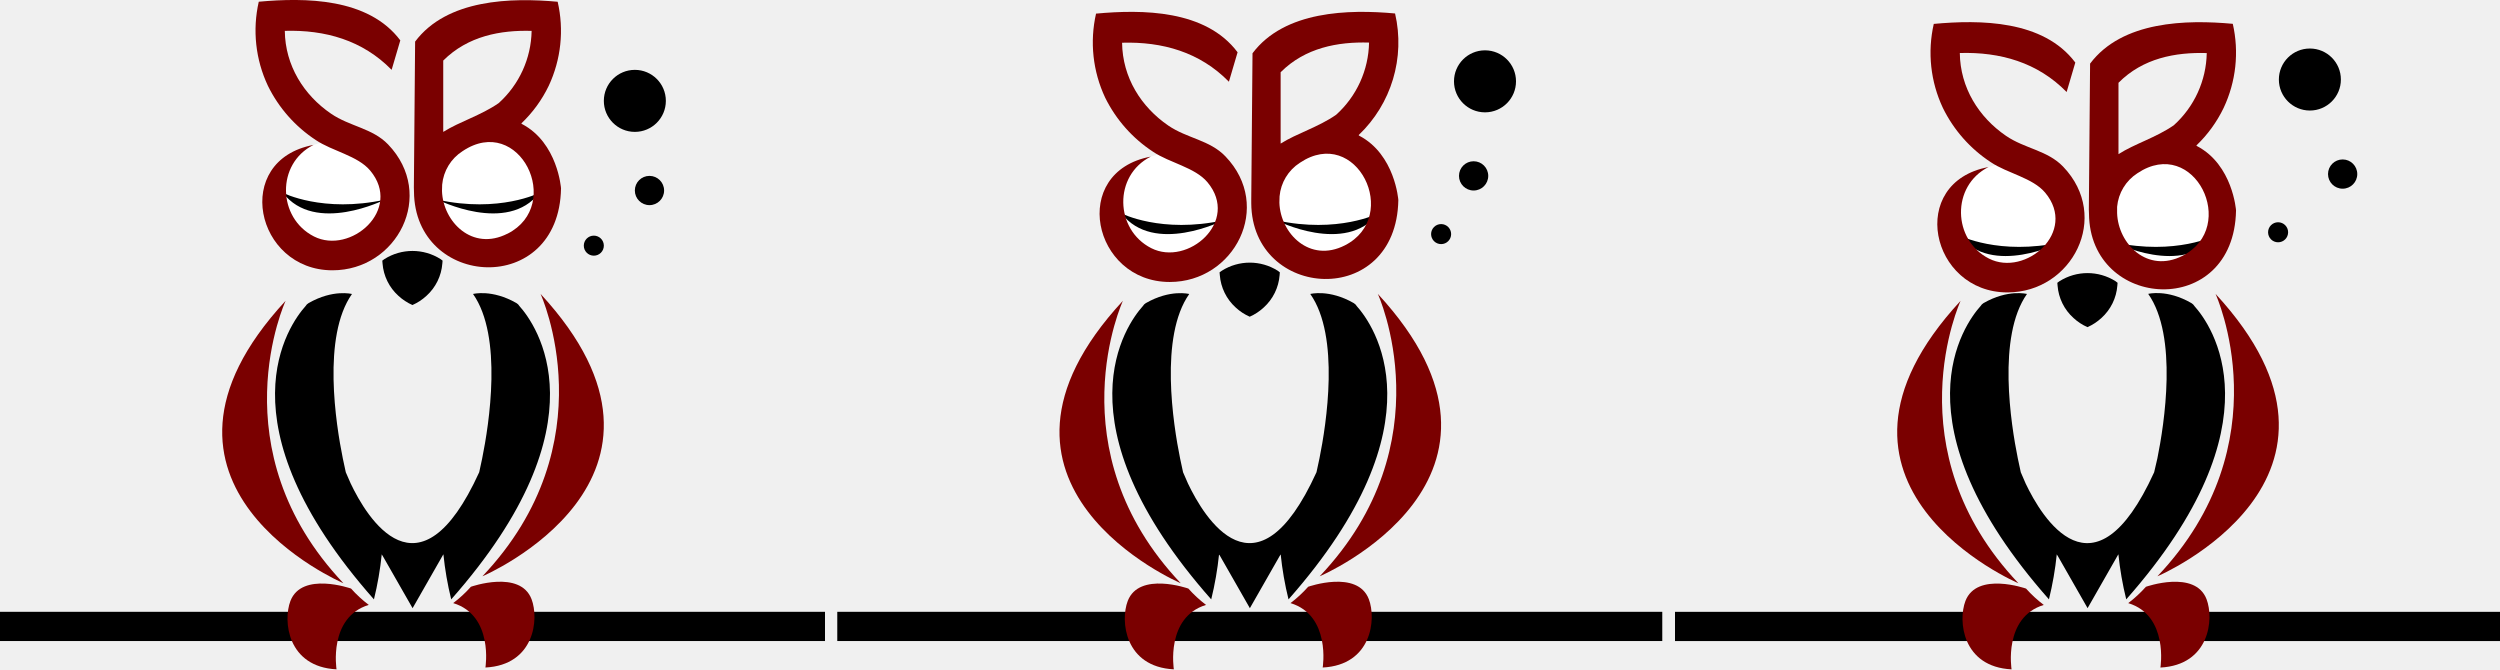
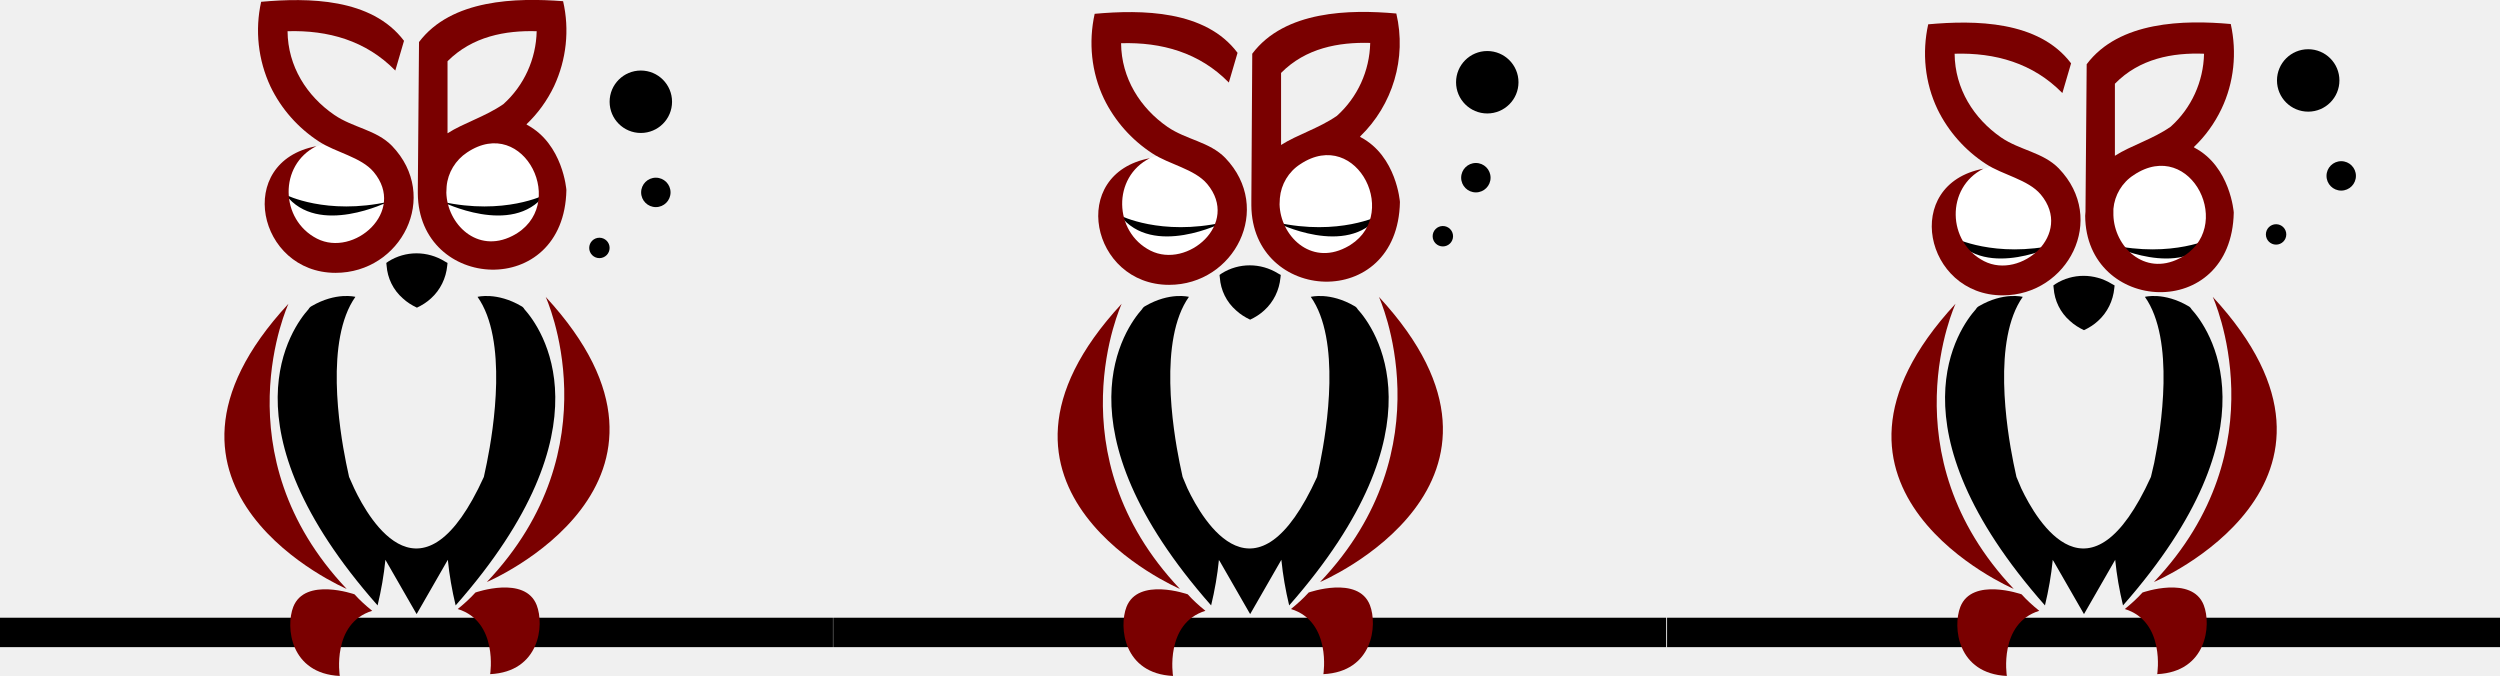
- <svg xmlns="http://www.w3.org/2000/svg" viewBox="0 0 840.91 225.15">
-   <defs>
-     <style>.cls-1{fill:#fff;}.cls-2{fill:#7a0000;}</style>
-   </defs>
+ <svg xmlns="http://www.w3.org/2000/svg" version="1.1" id="Layer_1" x="0px" y="0px" viewBox="0 0 832.9 225.2" style="enable-background:new 0 0 832.9 225.2;" xml:space="preserve">
+   <style type="text/css">
+ 	.st0{fill:#FFFFFF;}
+ 	.st1{fill:#7A0000;}
+ </style>
  <g id="Owl-3">
-     <polygon class="cls-1" points="720.33 52.9 708.07 64.44 710.66 85.56 732.25 94.53 747.35 76 740.86 55.2 720.33 52.9" />
-     <path class="cls-1" d="M677.28,71.7s9.52-6.13,19-2.67S712,85.78,712,85.78L705,101l-14.72,4.9L673.67,96l-6.22-14.08Z" transform="translate(-13.42 -13.15)" />
-     <path d="M672.42,92.31s13.46,6.89,34.29,2.32C706.71,94.63,683.3,106.49,672.42,92.31Z" transform="translate(-13.42 -13.15)" />
-     <path d="M758.73,92.31s-13.46,6.89-34.29,2.32C724.44,94.63,747.86,106.49,758.73,92.31Z" transform="translate(-13.42 -13.15)" />
-     <path class="cls-2" d="M688.67,111.51c-26,0-33.89-37-6.4-42.17-12.59,6.35-12.11,24.55.17,30.79s29.92-9,18.9-22.18c-4.2-5-12.71-6.49-18.28-10.24a46,46,0,0,1-16.12-18.25,43.56,43.56,0,0,1-3.07-28.27c15.55-1.43,36.85-1.34,47.61,13l-2.92,9.91c-9.8-10-22.4-13.51-35.93-13.12.13,11.69,6.41,21.62,15.55,27.87,6.31,4.31,13.93,4.86,19.19,10.34C723.61,86.12,710.36,111.51,688.67,111.51Z" transform="translate(-13.42 -13.15)" />
-     <path class="cls-2" d="M716.08,85c.24,32.64,48.82,35.64,49.46-1.08,0,0-1.07-15.32-13.14-21.64l-.21-.19a43.65,43.65,0,0,0,9.19-12.66,43.56,43.56,0,0,0,3.07-28.27c-15.55-1.43-37.19-1-48,13.39l-.42,49.09M755.69,31A33.49,33.49,0,0,1,744.6,55.29C738.55,59.47,731.49,61.48,726,65V41C734.22,32.69,745.21,30.68,755.69,31ZM747.54,99.2c-11.81,6-21.67-4-22-14.37l0-2.12a15,15,0,0,1,6.83-11.29C751.51,58.61,766.63,89.5,747.54,99.2Z" transform="translate(-13.42 -13.15)" />
-     <path d="M725,107.73a17.65,17.65,0,0,0-18.83,0l-.74.54.08.93a16.3,16.3,0,0,0,5.36,10.91,16.94,16.94,0,0,0,4.7,3.08h0a17,17,0,0,0,4.69-3.08,16.3,16.3,0,0,0,5.36-10.91l.08-.93Z" transform="translate(-13.42 -13.15)" />
-     <rect x="563.41" y="205.8" width="277.5" height="9.83" />
-     <path class="cls-2" d="M672.9,114.33s-23.09,50.1,19.44,95C692.34,209.35,615.4,176.47,672.9,114.33Z" transform="translate(-13.42 -13.15)" />
-     <path class="cls-2" d="M758.65,112s23,50.12-19.56,95C739.09,207,816.08,174.22,758.65,112Z" transform="translate(-13.42 -13.15)" />
-     <path d="M705.22,199.58l2.61,2.33a20.28,20.28,0,0,0-2.41-6.65C705.42,196.64,705.35,198.11,705.22,199.58Z" transform="translate(-13.42 -13.15)" />
-     <path d="M725.73,195.26s-2,1.87-2.9,6.33l3.11-2C725.81,198.11,725.73,196.64,725.73,195.26Z" transform="translate(-13.42 -13.15)" />
-     <path d="M751.55,116.11a2.81,2.81,0,0,0-1-1C742.33,110.34,736,112,736,112c10.07,14.28,5.4,43.86,3.09,55.3L738,172c-20.33,44.63-37.9,15-43.23,3.78L693.14,172l-1-4.67c-2.32-11.44-7-41,3.08-55.3,0,0-6.36-1.68-14.61,3.07a2.92,2.92,0,0,0-1,1c-5.4,6-29.65,39.05,23,98.65a110.92,110.92,0,0,0,2.64-15.18l10.36,18.14,10.36-18.14a109.2,109.2,0,0,0,2.64,15.18C781.2,155.16,757,122.14,751.55,116.11Z" transform="translate(-13.42 -13.15)" />
-     <path class="cls-2" d="M694.91,211.13s-16.54-5.83-20.39,4.17c-2.57,6.7-1,22.17,15.52,23,0,0-2.84-17.5,10.83-21.67A42.44,42.44,0,0,1,694.91,211.13Z" transform="translate(-13.42 -13.15)" />
-     <path class="cls-2" d="M735.23,210.52s16.55-5.83,20.39,4.17c2.58,6.7,1,22.16-15.51,23,0,0,2.83-17.5-10.83-21.67A42,42,0,0,0,735.23,210.52Z" transform="translate(-13.42 -13.15)" />
-     <circle cx="776.96" cy="26.75" r="10.43" />
-     <circle cx="787.98" cy="58.55" r="4.92" />
-     <circle cx="766.27" cy="78.13" r="3.37" />
+     <polygon class="st0" points="712.3,52.9 700.1,64.4 702.7,85.6 724.2,94.5 739.3,76 732.9,55.2  " />
+     <path class="st0" d="M655.9,58.6c0,0,9.5-6.1,19-2.7s15.7,16.8,15.7,16.8l-7,15.2l-14.7,4.9l-16.6-9.9L646,68.8L655.9,58.6z" />
+     <path d="M651,79.2c0,0,13.5,6.9,34.3,2.3C685.3,81.5,661.9,93.3,651,79.2z" />
+     <path d="M737.3,79.2c0,0-13.5,6.9-34.3,2.3C703,81.5,726.4,93.3,737.3,79.2z" />
+     <path class="st1" d="M667.2,98.4c-26,0-33.9-37-6.4-42.2c-12.6,6.3-12.1,24.5,0.2,30.8s29.9-9,18.9-22.2c-4.2-5-12.7-6.5-18.3-10.2   c-6.9-4.5-12.5-10.8-16.1-18.2c-4.2-8.8-5.2-18.8-3.1-28.3c15.5-1.4,36.8-1.3,47.6,13l-2.9,9.9c-9.8-10-22.4-13.5-35.9-13.1   c0.1,11.7,6.4,21.6,15.5,27.9c6.3,4.3,13.9,4.9,19.2,10.3C702.2,73,688.9,98.4,667.2,98.4z" />
+     <path class="st1" d="M694.7,71.9c0.2,32.6,48.8,35.6,49.5-1.1c0,0-1.1-15.3-13.1-21.6l-0.2-0.2c3.8-3.6,6.9-7.9,9.2-12.7   c4.2-8.8,5.2-18.8,3.1-28.3c-15.5-1.4-37.2-1-48,13.4l-0.4,49.1 M734.3,17.9c-0.2,9.3-4.2,18.1-11.1,24.3c-6,4.2-13.1,6.2-18.6,9.7   v-24C712.8,19.5,723.8,17.5,734.3,17.9z M726.1,86.1c-11.8,6-21.7-4-22-14.4v-2.1c0.4-4.6,2.9-8.8,6.8-11.3   C730.1,45.5,745.2,76.4,726.1,86.1z" />
+     <path d="M703.6,94.6c-5.8-3.6-13.1-3.6-18.8,0l-0.7,0.5l0.1,0.9c0.3,4.2,2.2,8.1,5.4,10.9c1.4,1.3,3,2.3,4.7,3.1l0,0   c1.7-0.8,3.3-1.8,4.7-3.1c3.1-2.8,5-6.7,5.4-10.9l0.1-0.9L703.6,94.6z" />
+     <rect x="555.4" y="205.8" width="277.5" height="9.8" />
+     <path class="st1" d="M651.5,101.2c0,0-23.1,50.1,19.4,95C670.9,196.2,594,163.3,651.5,101.2z" />
+     <path class="st1" d="M737.2,98.9c0,0,23,50.1-19.6,95C717.7,193.9,794.7,161.1,737.2,98.9z" />
+     <path d="M683.8,186.4l2.6,2.3c-0.4-2.3-1.2-4.6-2.4-6.6C684,183.5,683.9,185,683.8,186.4z" />
+     <path d="M704.3,182.1c0,0-2,1.9-2.9,6.3l3.1-2C704.4,185,704.3,183.5,704.3,182.1z" />
+     <path d="M730.1,103c-0.2-0.4-0.6-0.8-1-1c-8.2-4.8-14.5-3.1-14.5-3.1c10.1,14.3,5.4,43.9,3.1,55.3l-1.1,4.7   c-20.3,44.6-37.9,15-43.2,3.8l-1.6-3.8l-1-4.7c-2.3-11.4-7-41,3.1-55.3c0,0-6.4-1.7-14.6,3.1c-0.4,0.2-0.8,0.6-1,1   c-5.4,6-29.7,39,23,98.7c1.2-5,2.1-10.1,2.6-15.2l10.4,18.1l10.4-18.1c0.5,5.1,1.4,10.2,2.6,15.2C759.8,142,735.6,109,730.1,103z" />
+     <path class="st1" d="M673.5,198c0,0-16.5-5.8-20.4,4.2c-2.6,6.7-1,22.2,15.5,23c0,0-2.8-17.5,10.8-21.7   C677.3,201.8,675.3,200,673.5,198z" />
+     <path class="st1" d="M713.8,197.4c0,0,16.5-5.8,20.4,4.2c2.6,6.7,1,22.2-15.5,23c0,0,2.8-17.5-10.8-21.7   C710,201.2,712,199.4,713.8,197.4z" />
+     <circle cx="769" cy="26.8" r="10.4" />
+     <circle cx="780" cy="58.6" r="4.9" />
+     <circle cx="758.3" cy="78.1" r="3.4" />
  </g>
  <g id="Owl-2">
-     <polygon class="cls-1" points="438.56 49.39 426.29 60.93 428.88 82.05 450.47 91.01 465.57 72.49 459.08 51.69 438.56 49.39" />
-     <path class="cls-1" d="M395.51,68.19s9.51-6.14,19-2.68,15.65,16.76,15.65,16.76l-7,15.23-14.72,4.9-16.58-9.91-6.21-14.08Z" transform="translate(-13.42 -13.15)" />
-     <path d="M390.64,84.93s13.46,6.88,34.29,2.32C424.93,87.25,401.52,99.11,390.64,84.93Z" transform="translate(-13.42 -13.15)" />
-     <path d="M477,84.93s-13.45,6.88-34.29,2.32C442.66,87.25,466.08,99.11,477,84.93Z" transform="translate(-13.42 -13.15)" />
-     <path class="cls-2" d="M406.89,108c-26,0-33.89-37-6.4-42.17-12.59,6.35-12.11,24.55.17,30.79s29.92-9,18.9-22.18c-4.2-5-12.71-6.49-18.28-10.24A46.08,46.08,0,0,1,385.16,46a43.63,43.63,0,0,1-3.07-28.27c15.56-1.43,36.86-1.34,47.61,13l-2.92,9.91c-9.8-10-22.4-13.51-35.93-13.12.13,11.69,6.41,21.62,15.55,27.87,6.31,4.31,13.94,4.86,19.19,10.34C441.83,82.6,428.58,108,406.89,108Z" transform="translate(-13.42 -13.15)" />
-     <path class="cls-2" d="M434.3,81.52c.24,32.63,48.82,35.64,49.47-1.08,0,0-1.08-15.32-13.15-21.64l-.21-.2a43,43,0,0,0,12.26-40.92c-15.55-1.43-37.19-.95-47.95,13.39l-.42,49.09m39.62-52.69a33.47,33.47,0,0,1-11.09,24.3c-6.06,4.19-13.12,6.2-18.65,9.68v-24C452.44,29.18,463.43,27.17,473.92,27.47Zm-8.16,68.22c-11.81,6-21.67-4-22-14.37l.06-2.12a15,15,0,0,1,6.82-11.29C469.73,55.1,484.85,86,465.76,95.69Z" transform="translate(-13.42 -13.15)" />
-     <path d="M443.22,104.22a17.62,17.62,0,0,0-18.84,0l-.74.53.08.94a16.36,16.36,0,0,0,5.36,10.91,16.94,16.94,0,0,0,4.7,3.08h0a17,17,0,0,0,4.69-3.08,16.37,16.37,0,0,0,5.37-10.91l.07-.94Z" transform="translate(-13.42 -13.15)" />
-     <rect x="281.63" y="205.79" width="277.5" height="9.83" />
-     <path class="cls-2" d="M391.13,114.32s-23.1,50.09,19.44,95C410.57,209.34,333.62,176.46,391.13,114.32Z" transform="translate(-13.42 -13.15)" />
-     <path class="cls-2" d="M476.87,112s23,50.12-19.56,95C457.31,207,534.3,174.21,476.87,112Z" transform="translate(-13.42 -13.15)" />
-     <path d="M423.44,199.57l2.61,2.32a20,20,0,0,0-2.41-6.64C423.65,196.63,423.57,198.09,423.44,199.57Z" transform="translate(-13.42 -13.15)" />
-     <path d="M444,195.25s-2,1.86-2.9,6.33l3.11-2C444,198.09,444,196.63,444,195.25Z" transform="translate(-13.42 -13.15)" />
-     <path d="M469.77,116.1a2.73,2.73,0,0,0-1-1c-8.25-4.75-14.62-3.07-14.62-3.07,10.07,14.28,5.4,43.86,3.09,55.3l-1,4.66c-20.33,44.63-37.9,15-43.23,3.79L411.36,172l-1-4.66c-2.32-11.44-7-41,3.08-55.3,0,0-6.36-1.68-14.61,3.07a2.83,2.83,0,0,0-1,1c-5.4,6-29.65,39.05,23,98.65a111.27,111.27,0,0,0,2.64-15.18l10.36,18.14,10.36-18.14a109.54,109.54,0,0,0,2.64,15.18C499.42,155.15,475.17,122.13,469.77,116.1Z" transform="translate(-13.42 -13.15)" />
-     <path class="cls-2" d="M413.14,211.12s-16.55-5.83-20.39,4.17c-2.58,6.7-1,22.17,15.51,23,0,0-2.84-17.5,10.83-21.67A42,42,0,0,1,413.14,211.12Z" transform="translate(-13.42 -13.15)" />
-     <path class="cls-2" d="M453.45,210.51s16.55-5.83,20.39,4.17c2.58,6.7,1,22.16-15.51,23,0,0,2.83-17.5-10.83-21.67A42,42,0,0,0,453.45,210.51Z" transform="translate(-13.42 -13.15)" />
-     <circle cx="499.5" cy="27.36" r="10.43" />
-     <circle cx="495.67" cy="59.16" r="4.92" />
-     <circle cx="484.74" cy="78.74" r="3.37" />
+     <polygon class="st0" points="434.6,49.4 422.3,60.9 424.9,82.1 446.5,91 461.6,72.5 455.1,51.7  " />
+     <path class="st0" d="M378.1,55c0,0,9.5-6.1,19-2.7s15.6,16.8,15.6,16.8l-7,15.2L391,89.3l-16.6-9.9l-6.2-14.1L378.1,55z" />
+     <path d="M373.2,71.8c0,0,13.5,6.9,34.3,2.3C407.5,74.1,384.1,86,373.2,71.8z" />
+     <path d="M459.6,71.8c0,0-13.5,6.9-34.3,2.3C425.2,74.1,448.7,86,459.6,71.8z" />
+     <path class="st1" d="M389.5,94.9c-26,0-33.9-37-6.4-42.2c-12.6,6.3-12.1,24.6,0.2,30.8s29.9-9,18.9-22.2c-4.2-5-12.7-6.5-18.3-10.2   c-6.9-4.5-12.5-10.8-16.1-18.2c-4.2-8.8-5.2-18.8-3.1-28.3c15.6-1.4,36.9-1.3,47.6,13l-2.9,9.9c-9.8-10-22.4-13.5-35.9-13.1   c0.1,11.7,6.4,21.6,15.5,27.9c6.3,4.3,13.9,4.9,19.2,10.3C424.4,69.5,411.2,94.9,389.5,94.9z" />
+     <path class="st1" d="M416.9,68.4c0.2,32.6,48.8,35.6,49.5-1.1c0,0-1.1-15.3-13.1-21.6l-0.2-0.2C464,35,468.7,19.4,465.2,4.5   c-15.5-1.4-37.2-1-48,13.4L416.9,67 M456.5,14.3c-0.2,9.3-4.2,18.1-11.1,24.3c-6.1,4.2-13.1,6.2-18.6,9.7v-24   C435,16,446,14,456.5,14.3L456.5,14.3z M448.3,82.5c-11.8,6-21.7-4-22-14.4l0.1-2.1c0.4-4.6,2.9-8.8,6.8-11.3   C452.3,42,467.4,72.9,448.3,82.5L448.3,82.5z" />
+     <path d="M425.8,91.1c-5.8-3.6-13.1-3.6-18.8,0l-0.7,0.5l0.1,0.9c0.3,4.2,2.2,8.1,5.4,10.9c1.4,1.3,3,2.3,4.7,3.1l0,0   c1.7-0.8,3.3-1.8,4.7-3.1c3.1-2.8,5-6.7,5.4-10.9l0.1-0.9L425.8,91.1z" />
+     <rect x="277.6" y="205.8" width="277.5" height="9.8" />
+     <path class="st1" d="M373.7,101.2c0,0-23.1,50.1,19.4,95C393.1,196.2,316.2,163.3,373.7,101.2z" />
+     <path class="st1" d="M459.4,98.9c0,0,23,50.1-19.6,95C439.9,193.9,516.9,161.1,459.4,98.9z" />
+     <path d="M406,186.4l2.6,2.3c-0.4-2.3-1.2-4.6-2.4-6.6C406.2,183.5,406.1,184.9,406,186.4z" />
+     <path d="M426.6,182.1c0,0-2,1.9-2.9,6.3l3.1-2C426.6,184.9,426.6,183.5,426.6,182.1z" />
+     <path d="M452.3,103c-0.2-0.4-0.6-0.8-1-1c-8.2-4.8-14.6-3.1-14.6-3.1c10.1,14.3,5.4,43.9,3.1,55.3l-1,4.7   c-20.3,44.6-37.9,15-43.2,3.8l-1.6-3.8l-1-4.7c-2.3-11.4-7-41,3.1-55.3c0,0-6.4-1.7-14.6,3.1c-0.4,0.2-0.8,0.6-1,1   c-5.4,6-29.6,39,23,98.7c1.2-5,2.1-10.1,2.6-15.2l10.4,18.1l10.4-18.1c0.5,5.1,1.4,10.2,2.6,15.2C482,142,457.8,109,452.3,103z" />
+     <path class="st1" d="M395.7,198c0,0-16.5-5.8-20.4,4.2c-2.6,6.7-1,22.2,15.5,23c0,0-2.8-17.5,10.8-21.7   C399.5,201.8,397.5,200,395.7,198z" />
+     <path class="st1" d="M436,197.4c0,0,16.5-5.8,20.4,4.2c2.6,6.7,1,22.2-15.5,23c0,0,2.8-17.5-10.8-21.7   C432.2,201.2,434.2,199.4,436,197.4z" />
+     <circle cx="495.5" cy="27.4" r="10.4" />
+     <circle cx="491.7" cy="59.2" r="4.9" />
+     <circle cx="480.7" cy="78.7" r="3.4" />
  </g>
  <g id="Owl-1">
-     <polygon class="cls-1" points="156.92 45.46 144.65 57 147.25 78.11 168.84 87.08 183.94 68.56 177.45 47.76 156.92 45.46" />
-     <path class="cls-1" d="M113.87,64.25s9.52-6.13,19-2.67,15.65,16.75,15.65,16.75l-7,15.24-14.72,4.89-16.58-9.91L104,74.48Z" transform="translate(-13.42 -13.15)" />
-     <path d="M108.57,78s13.46,6.88,34.29,2.32C142.86,80.28,119.45,92.14,108.57,78Z" transform="translate(-13.42 -13.15)" />
-     <path d="M194.88,78s-13.45,6.88-34.28,2.32C160.6,80.28,184,92.14,194.88,78Z" transform="translate(-13.42 -13.15)" />
-     <path class="cls-2" d="M125.26,104.07c-26,0-33.9-37-6.4-42.17-12.59,6.34-12.11,24.54.16,30.78s29.93-9,18.91-22.17c-4.2-5-12.71-6.5-18.28-10.25A46,46,0,0,1,103.53,42a43.55,43.55,0,0,1-3.07-28.27c15.55-1.42,36.85-1.34,47.61,13l-2.92,9.91c-9.8-10-22.4-13.5-35.93-13.11.13,11.69,6.41,21.62,15.55,27.86,6.31,4.31,13.93,4.87,19.19,10.34C160.2,78.67,147,104.07,125.26,104.07Z" transform="translate(-13.42 -13.15)" />
-     <path class="cls-2" d="M152.67,77.59c.24,32.63,48.81,35.64,49.46-1.08,0,0-1.07-15.32-13.14-21.65l-.22-.19A43.49,43.49,0,0,0,198,42,43.55,43.55,0,0,0,201,13.74c-15.56-1.42-37.19-.94-47.95,13.4l-.42,49.09m39.61-52.69a33.47,33.47,0,0,1-11.09,24.3c-6.05,4.18-13.11,6.2-18.64,9.68v-24C170.81,25.25,181.79,23.23,192.28,23.54Zm-8.15,68.22c-11.81,6-21.67-4-22-14.37l.06-2.13A15,15,0,0,1,169,64C188.1,51.16,203.22,82.05,184.13,91.76Z" transform="translate(-13.42 -13.15)" />
-     <path d="M161.58,100.28a17.65,17.65,0,0,0-18.83,0l-.74.54.08.94a16.32,16.32,0,0,0,5.36,10.91,17.06,17.06,0,0,0,4.7,3.08h0a17.06,17.06,0,0,0,4.7-3.08,16.32,16.32,0,0,0,5.36-10.91l.08-.94Z" transform="translate(-13.42 -13.15)" />
-     <rect y="205.79" width="277.5" height="9.83" />
-     <path class="cls-2" d="M109.49,114.32s-23.1,50.09,19.44,95C128.93,209.34,52,176.46,109.49,114.32Z" transform="translate(-13.42 -13.15)" />
-     <path class="cls-2" d="M195.24,112s23,50.12-19.56,95C175.68,207,252.67,174.21,195.24,112Z" transform="translate(-13.42 -13.15)" />
-     <path d="M141.8,199.57l2.62,2.32a20.27,20.27,0,0,0-2.41-6.64C142,196.63,141.93,198.09,141.8,199.57Z" transform="translate(-13.42 -13.15)" />
-     <path d="M162.32,195.25s-2,1.86-2.9,6.33l3.11-2C162.4,198.09,162.32,196.63,162.32,195.25Z" transform="translate(-13.42 -13.15)" />
-     <path d="M188.14,116.1a2.75,2.75,0,0,0-1-1c-8.25-4.75-14.61-3.07-14.61-3.07,10.07,14.28,5.4,43.86,3.08,55.3l-1,4.66c-20.33,44.63-37.9,15-43.23,3.79L129.73,172l-1-4.66c-2.32-11.44-7-41,3.08-55.3,0,0-6.36-1.68-14.61,3.07a2.75,2.75,0,0,0-1,1c-5.4,6-29.65,39.05,23,98.65a110.34,110.34,0,0,0,2.63-15.18l10.37,18.14,10.36-18.14a110.34,110.34,0,0,0,2.63,15.18C217.79,155.15,193.54,122.13,188.14,116.1Z" transform="translate(-13.42 -13.15)" />
-     <path class="cls-2" d="M131.5,211.12s-16.54-5.83-20.39,4.17c-2.57,6.7-1,22.17,15.51,23,0,0-2.83-17.5,10.84-21.67A42.44,42.44,0,0,1,131.5,211.12Z" transform="translate(-13.42 -13.15)" />
-     <path class="cls-2" d="M171.82,210.51s16.54-5.83,20.39,4.17c2.58,6.7,1,22.16-15.51,23,0,0,2.83-17.5-10.84-21.67A41.87,41.87,0,0,0,171.82,210.51Z" transform="translate(-13.42 -13.15)" />
-     <circle cx="213.54" cy="33.93" r="10.43" />
-     <circle cx="218.46" cy="64.08" r="4.92" />
-     <circle cx="199.74" cy="82.63" r="3.37" />
+     <polygon class="st0" points="156.9,45.5 144.6,57 147.2,78.1 168.8,87.1 183.9,68.6 177.4,47.8  " />
+     <path class="st0" d="M100.5,51.1c0,0,9.5-6.1,19-2.7c9.5,3.5,15.6,16.8,15.6,16.8l-7,15.2l-14.7,4.9l-16.6-9.9l-6.2-14.1   L100.5,51.1z" />
+     <path d="M95.2,64.9c0,0,13.5,6.9,34.3,2.3C129.4,67.1,106,79,95.2,64.9z" />
+     <path d="M181.5,64.9c0,0-13.4,6.9-34.3,2.3C147.2,67.1,170.6,79,181.5,64.9z" />
+     <path class="st1" d="M111.8,90.9c-26,0-33.9-37-6.4-42.2c-12.6,6.3-12.1,24.5,0.2,30.8s29.9-9,18.9-22.2c-4.2-5-12.7-6.5-18.3-10.2   c-6.9-4.5-12.5-10.8-16.1-18.3C86,20,84.9,10.1,87,0.6c15.6-1.4,36.8-1.3,47.6,13l-2.9,9.9c-9.8-10-22.4-13.5-35.9-13.1   c0.1,11.7,6.4,21.6,15.6,27.9c6.3,4.3,13.9,4.9,19.2,10.3C146.8,65.5,133.6,90.9,111.8,90.9z" />
+     <path class="st1" d="M139.2,64.4c0.2,32.6,48.8,35.6,49.5-1.1c0,0-1.1-15.3-13.1-21.7l-0.2-0.2c3.8-3.6,6.9-7.9,9.2-12.7   c4.1-8.8,5.2-18.8,3-28.3C172-0.8,150.4-0.3,139.6,14l-0.4,49.1 M178.8,10.4c-0.2,9.3-4.2,18.1-11.1,24.3   c-6.1,4.2-13.1,6.2-18.6,9.7v-24C157.4,12.1,168.4,10.1,178.8,10.4L178.8,10.4z M170.7,78.6c-11.8,6-21.7-4-22-14.4l0.1-2.1   c0.4-4.6,3-8.8,6.8-11.3C174.7,38,189.8,68.9,170.7,78.6L170.7,78.6z" />
+     <path d="M148.2,87.1c-5.8-3.6-13.1-3.6-18.8,0l-0.7,0.5l0.1,0.9c0.3,4.2,2.2,8.1,5.4,10.9c1.4,1.3,3,2.3,4.7,3.1l0,0   c1.7-0.8,3.3-1.8,4.7-3.1c3.1-2.8,5-6.7,5.4-10.9l0.1-0.9L148.2,87.1z" />
+     <rect y="205.8" width="277.5" height="9.8" />
+     <path class="st1" d="M96.1,101.2c0,0-23.1,50.1,19.4,95C115.5,196.2,38.6,163.3,96.1,101.2z" />
+     <path class="st1" d="M181.8,98.9c0,0,23,50.1-19.6,95C162.3,193.9,239.2,161.1,181.8,98.9z" />
+     <path d="M128.4,186.4l2.6,2.3c-0.4-2.3-1.2-4.6-2.4-6.6C128.6,183.5,128.5,184.9,128.4,186.4z" />
+     <path d="M148.9,182.1c0,0-2,1.9-2.9,6.3l3.1-2C149,184.9,148.9,183.5,148.9,182.1z" />
+     <path d="M174.7,103c-0.2-0.4-0.6-0.8-1-1c-8.2-4.8-14.6-3.1-14.6-3.1c10.1,14.3,5.4,43.9,3.1,55.3l-1,4.7   c-20.3,44.6-37.9,15-43.2,3.8l-1.7-3.8l-1-4.7c-2.3-11.4-7-41,3.1-55.3c0,0-6.4-1.7-14.6,3.1c-0.4,0.2-0.8,0.6-1,1   c-5.4,6-29.7,39,23,98.7c1.2-5,2.1-10.1,2.6-15.2l10.4,18.1l10.4-18.1c0.5,5.1,1.4,10.2,2.6,15.2C204.4,142,180.1,109,174.7,103z" />
+     <path class="st1" d="M118.1,198c0,0-16.5-5.8-20.4,4.2c-2.6,6.7-1,22.2,15.5,23c0,0-2.8-17.5,10.8-21.7   C121.9,201.8,119.9,200,118.1,198z" />
+     <path class="st1" d="M158.4,197.4c0,0,16.5-5.8,20.4,4.2c2.6,6.7,1,22.2-15.5,23c0,0,2.8-17.5-10.8-21.7   C154.6,201.2,156.6,199.4,158.4,197.4z" />
+     <circle cx="213.5" cy="33.9" r="10.4" />
+     <circle cx="218.5" cy="64.1" r="4.9" />
+     <circle cx="199.7" cy="82.6" r="3.4" />
  </g>
</svg>
